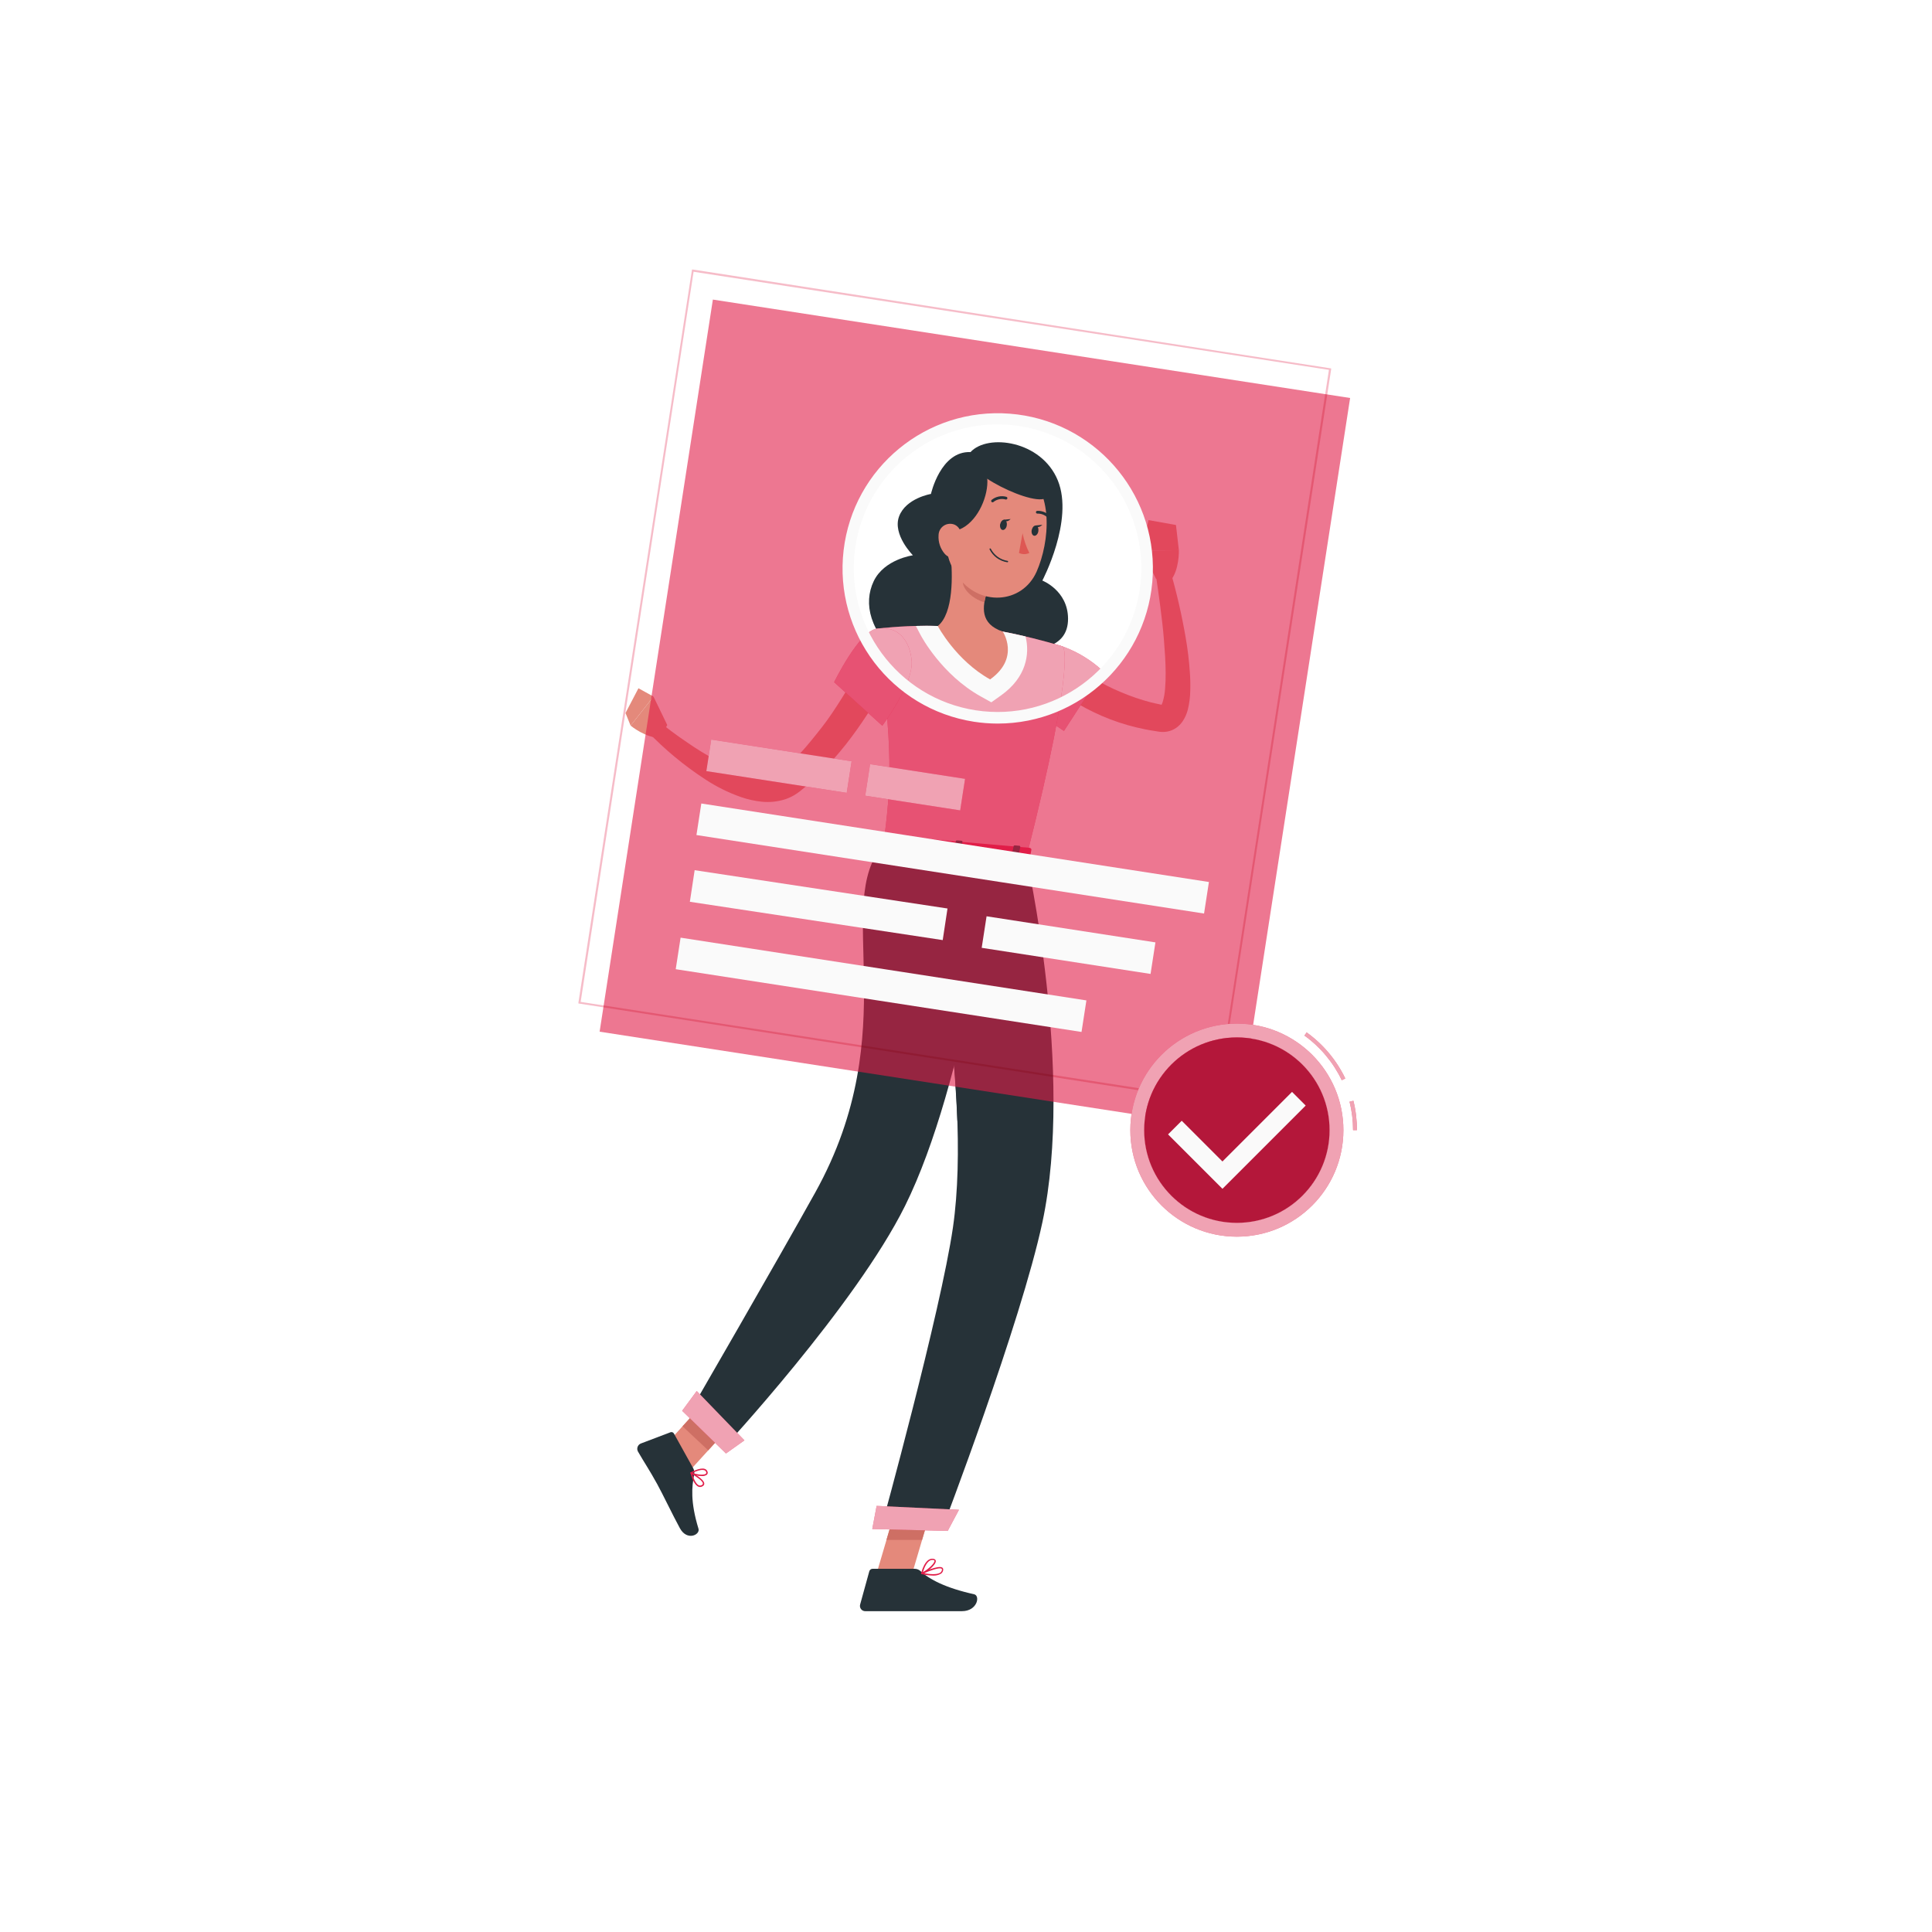
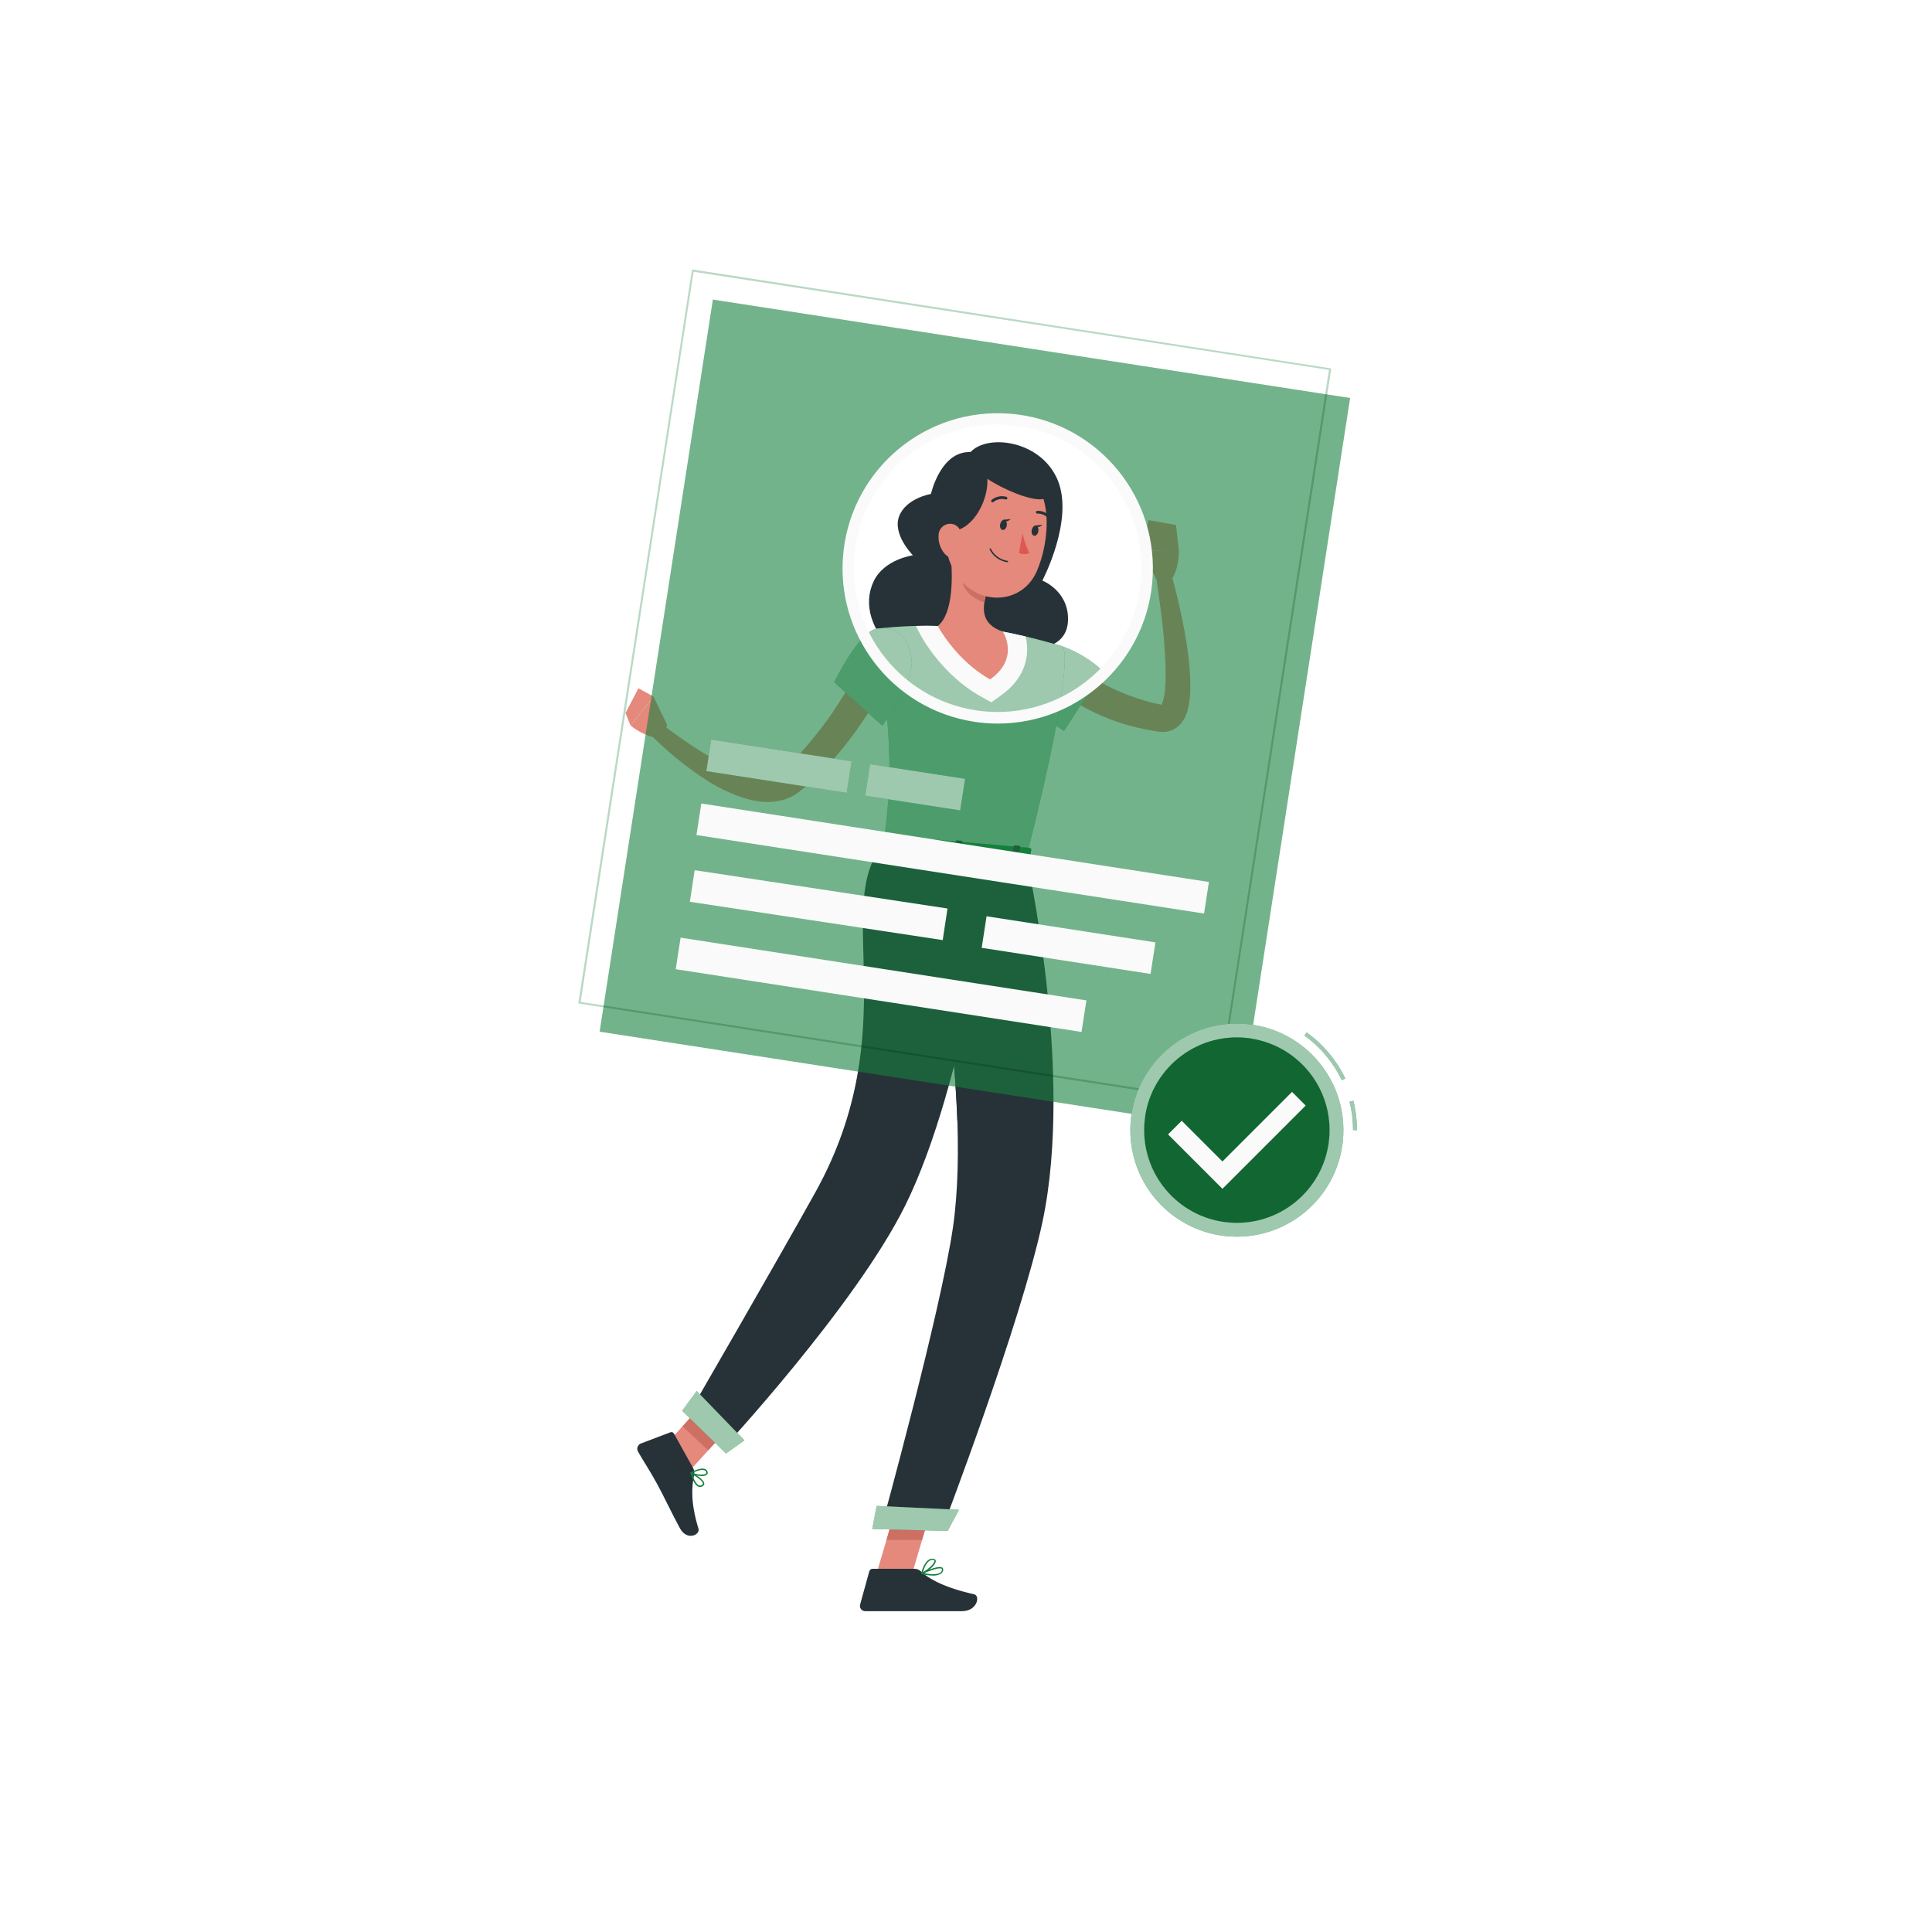
<svg xmlns="http://www.w3.org/2000/svg" viewBox="0 0 500 500">
  <g id="Character">
    <path d="M276.44,170.82l.65.55c.24.21.51.41.77.61.52.41,1,.82,1.6,1.21,1.08.79,2.23,1.51,3.38,2.23a50.75,50.75,0,0,0,7.27,3.71,55.45,55.45,0,0,0,7.73,2.64c.66.18,1.34.3,2,.45l1,.22c.21,0,0,0,0,.05a1.1,1.1,0,0,0-.38.17c-.09.09-.09.09-.05.07a3.72,3.72,0,0,0,.46-.95,15.42,15.42,0,0,0,.65-3.55c.12-1.31.16-2.69.15-4.08,0-2.79-.22-5.64-.44-8.5s-.57-5.73-.94-8.61-.78-5.76-1.21-8.6l3.76-.86a159.32,159.32,0,0,1,4,17.36,84.71,84.71,0,0,1,1.09,9,45.23,45.23,0,0,1,.11,4.68,21.81,21.81,0,0,1-.65,5.11,9.89,9.89,0,0,1-1.36,3,6.53,6.53,0,0,1-1.59,1.61,5.83,5.83,0,0,1-2.39,1,6.74,6.74,0,0,1-2.24,0l-1.15-.19c-.77-.13-1.55-.23-2.31-.4a56.37,56.37,0,0,1-9-2.58,57.55,57.55,0,0,1-8.45-4.06c-1.35-.81-2.67-1.66-3.95-2.59-.64-.46-1.27-1-1.9-1.44-.31-.26-.62-.51-.93-.79s-.6-.51-1-.89Z" style="fill:#e4897b" />
-     <path d="M265.57,166.27c11-1.49,19.84,7.38,19.84,7.38l-10.06,15.52s-10.78-6.9-12.68-11.6C260.71,172.68,259.94,167,265.57,166.27Z" style="fill:#e11d48" />
+     <path d="M265.57,166.27c11-1.49,19.84,7.38,19.84,7.38l-10.06,15.52s-10.78-6.9-12.68-11.6C260.71,172.68,259.94,167,265.57,166.27Z" style="fill:#15803d" />
    <path d="M265.57,166.27c11-1.49,19.84,7.38,19.84,7.38l-10.06,15.52s-10.78-6.9-12.68-11.6C260.71,172.68,259.94,167,265.57,166.27Z" style="fill:#fafafa;opacity:0.6" />
    <path d="M299.17,149.79l-3.65-7.32,9.57-.08s.19,5.11-2.23,8Z" style="fill:#e4897b" />
    <polygon points="297.22 134.6 304.34 135.87 305.09 142.39 295.52 142.47 297.22 134.6" style="fill:#e4897b" />
    <polygon points="226.67 407.87 235.63 408.73 241.83 387.69 232.87 386.82 226.67 407.87" style="fill:#e4897b" />
    <polygon points="169.7 376.75 176.34 382.99 190.68 367.23 184.04 360.99 169.7 376.75" style="fill:#e4897b" />
    <path d="M179.41,380l-5-9a.73.73,0,0,0-.9-.33l-7.69,2.92a1.48,1.48,0,0,0-.71,2.08c1.79,3.1,2.82,4.51,5,8.46,1.35,2.44,4,8,5.85,11.38s5.28,1.69,4.81.13c-2.14-7-1.73-10.93-1.13-14A2.4,2.4,0,0,0,179.41,380Z" style="fill:#263238" />
    <path d="M236.68,406H225.82a.89.89,0,0,0-.85.66l-2.37,8.59a1.36,1.36,0,0,0,1.33,1.72c3.83,0,5.64,0,10.42,0h14.59c4,0,4.8-4,3.16-4.38-7.36-1.62-11.61-3.87-13.88-6A2.26,2.26,0,0,0,236.68,406Z" style="fill:#263238" />
    <polygon points="241.83 387.69 238.63 398.54 229.41 398.54 232.86 386.83 241.83 387.69" style="fill:#ce6f64" />
    <polygon points="184.03 361 190.68 367.23 183.28 375.35 176.64 369.12 184.03 361" style="fill:#ce6f64" />
    <path d="M276.41,160.06c-.07-7.27-6.65-9.81-6.65-9.81s8.23-15.58,4-25.92-18.17-12.16-22.59-7.33c-7.77-.33-10.24,10.83-10.24,10.83s-6.5,1.09-8.25,5.82,3.58,10.06,3.58,10.06-7.42,1-10.15,6.71-1.05,13.29,7.15,19.83c11.92,9.5,33.83-2.42,33.83-2.42S276.49,168.42,276.41,160.06Z" style="fill:#263238" />
-     <path d="M275,167.29s4,1.75-9.36,54.52l-37-3.21c1.92-15,2.75-24.32-1.78-55.88a109,109,0,0,1,15.91-.71,119.11,119.11,0,0,1,16.82,1.45A158.55,158.55,0,0,1,275,167.29Z" style="fill:#e11d48" />
+     <path d="M275,167.29s4,1.75-9.36,54.52l-37-3.21c1.92-15,2.75-24.32-1.78-55.88a109,109,0,0,1,15.91-.71,119.11,119.11,0,0,1,16.82,1.45A158.55,158.55,0,0,1,275,167.29Z" style="fill:#15803d" />
    <path d="M275,167.29s4,1.75-9.36,54.52l-37-3.21c1.92-15,2.75-24.32-1.78-55.88a109,109,0,0,1,15.91-.71,119.11,119.11,0,0,1,16.82,1.45A158.55,158.55,0,0,1,275,167.29Z" style="fill:#fafafa;opacity:0.6" />
    <path d="M265.41,164.71c-1.92-.46-4-.9-5.9-1.25A119.11,119.11,0,0,0,242.69,162c-1.93-.07-3.86-.07-5.67,0l1.24,2.36c.22.42,5.5,10.27,15.53,15.86l2.76,1.54,2.57-1.83C265.6,175.3,266.56,169.28,265.41,164.71Z" style="fill:#fafafa" />
    <path d="M246,143.21c.59,5.51.79,15.52-3.3,18.8,0,0,4.68,8.89,13.54,13.82,7.84-5.58,3.28-12.37,3.28-12.37-5.91-2-5.37-6.42-4-10.54Z" style="fill:#e4897b" />
    <path d="M249.89,147.17l5.66,5.75a17.5,17.5,0,0,0-.78,2.94c-2.27-.53-5.57-2.9-5.61-5.34A9.84,9.84,0,0,1,249.89,147.17Z" style="fill:#ce6f64" />
    <path d="M245.76,130.71c-1.09,9-1.74,12.81,1.93,18.22,5.52,8.12,16.84,7.48,20.59-1,3.38-7.66,4.59-21.12-3.5-26.27A12.39,12.39,0,0,0,245.76,130.71Z" style="fill:#e4897b" />
    <path d="M252.74,119.62c6.95,1.8.08,22.94-11,16.81,0,0,.5-8.93,3.58-12.72A11.5,11.5,0,0,1,252.74,119.62Z" style="fill:#263238" />
    <path d="M252,120.79c3,4.88,25.25,14.13,17.77,3.63S252,120.79,252,120.79Z" style="fill:#263238" />
    <path d="M242.9,138.5a6.68,6.68,0,0,0,1.59,4.82c1.54,1.75,3.57.69,4.21-1.43.57-1.9.46-5.1-1.59-6.08A3,3,0,0,0,242.9,138.5Z" style="fill:#e4897b" />
    <path d="M265.6,221.81s12.53,55.44,4.17,94.52c-5.6,26.18-25.81,79.06-25.81,79.06l-15.8-.4s15.29-55.5,18.46-77.32c5.41-37.34-8.14-98.21-8.14-98.21Z" style="fill:#263238" />
    <path d="M251.15,233l-7.9,12.46a381.36,381.36,0,0,1,4.52,44.63C258.88,270.2,253.62,243.53,251.15,233Z" style="fill:#263238" />
-     <polygon points="245.26 396.21 225.74 395.71 226.87 389.72 248.18 390.73 245.26 396.21" style="fill:#e11d48" />
+     <polygon points="245.26 396.21 225.74 395.71 226.87 389.72 248.18 390.73 245.26 396.21" style="fill:#15803d" />
    <polygon points="245.26 396.21 225.74 395.71 226.87 389.72 248.18 390.73 245.26 396.21" style="fill:#fafafa;opacity:0.6" />
    <path d="M257.5,221.21s-7.35,58.8-23.29,90.9C221.34,338,187,375,187,375l-8.78-9.05s23.2-40.11,32.77-57.34c23.46-42.23,4.28-74.45,17.58-90Z" style="fill:#263238" />
-     <polygon points="187.88 376.16 176.54 365.11 180.31 359.99 192.66 372.76 187.88 376.16" style="fill:#e11d48" />
+     <polygon points="187.88 376.16 176.54 365.11 180.31 359.99 192.66 372.76 187.88 376.16" style="fill:#15803d" />
    <polygon points="187.88 376.16 176.54 365.11 180.31 359.99 192.66 372.76 187.88 376.16" style="fill:#fafafa;opacity:0.6" />
-     <path d="M228.19,216.38l-1.95,3.17c-.16.25.13.54.55.57l38.85,3.36c.34,0,.63-.11.67-.32l.62-3.28c0-.23-.23-.45-.6-.48l-37.51-3.25A.68.68,0,0,0,228.19,216.38Z" style="fill:#e11d48" />
+     <path d="M228.19,216.38l-1.95,3.17c-.16.25.13.54.55.57l38.85,3.36c.34,0,.63-.11.67-.32l.62-3.28c0-.23-.23-.45-.6-.48l-37.51-3.25A.68.68,0,0,0,228.19,216.38Z" style="fill:#15803d" />
    <path d="M232.87,221l-1-.09c-.2,0-.34-.13-.32-.26l.85-4.26c0-.13.21-.22.41-.2l1,.09c.2,0,.34.13.32.26l-.84,4.26C233.25,220.94,233.07,221,232.87,221Z" style="fill:#263238" />
    <path d="M262.79,223.6l-1-.09c-.2,0-.34-.13-.32-.26l.85-4.27c0-.12.21-.21.41-.19l1,.09c.2,0,.34.13.32.25l-.84,4.27C263.17,223.53,263,223.61,262.79,223.6Z" style="fill:#263238" />
    <path d="M247.83,222.3l-1-.08c-.2,0-.34-.14-.32-.26l.85-4.27c0-.12.21-.21.41-.19l1,.08c.2,0,.34.14.32.26l-.84,4.27C248.21,222.23,248,222.32,247.83,222.3Z" style="fill:#263238" />
    <path d="M258.83,135.68c-.13.72.15,1.38.62,1.47s1-.43,1.1-1.16-.14-1.39-.62-1.47S259,135,258.83,135.68Z" style="fill:#263238" />
    <path d="M267,137.18c-.13.72.15,1.38.62,1.47s1-.43,1.1-1.16-.14-1.39-.62-1.47S267.18,136.45,267,137.18Z" style="fill:#263238" />
    <path d="M267.93,136l1.83-.18S268.62,137,267.93,136Z" style="fill:#263238" />
    <path d="M264.64,138a20,20,0,0,0,1.75,5.11,3.17,3.17,0,0,1-2.68,0Z" style="fill:#de5753" />
    <path d="M260.67,145.51h0a6.17,6.17,0,0,1-4.58-3.35.18.18,0,0,1,.1-.23.17.17,0,0,1,.23.09,5.88,5.88,0,0,0,4.31,3.13.18.18,0,0,1,0,.36Z" style="fill:#263238" />
    <path d="M256.88,130a.36.36,0,0,1-.22-.65,4.22,4.22,0,0,1,3.81-.77.36.36,0,0,1,.22.46.36.36,0,0,1-.46.22,3.49,3.49,0,0,0-3.13.66A.4.4,0,0,1,256.88,130Z" style="fill:#263238" />
    <path d="M271.68,134.42a.37.37,0,0,1-.28-.13,3.54,3.54,0,0,0-2.9-1.37.37.37,0,0,1-.4-.32.35.35,0,0,1,.32-.39,4.21,4.21,0,0,1,3.54,1.62.37.37,0,0,1,0,.51A.4.4,0,0,1,271.68,134.42Z" style="fill:#263238" />
    <path d="M229.59,176a89.89,89.89,0,0,1-5,8.68c-1.8,2.76-3.7,5.46-5.75,8.06a86.54,86.54,0,0,1-6.65,7.45c-1.22,1.15-2.41,2.32-3.72,3.4l-1,.82-.24.2-.32.25a7.37,7.37,0,0,1-.66.48,12.29,12.29,0,0,1-2.94,1.48,15,15,0,0,1-6.09.67,23.64,23.64,0,0,1-5.4-1.19,42,42,0,0,1-9.19-4.53,84.71,84.71,0,0,1-15.14-12.54l2.66-2.79c2.39,1.92,4.91,3.83,7.49,5.56a76.8,76.8,0,0,0,7.88,4.84,41.6,41.6,0,0,0,8.16,3.41c2.7.75,5.41.88,7.28.1a8,8,0,0,0,2.77-2c1.11-1,2.14-2.11,3.19-3.19,2.05-2.23,3.95-4.62,5.82-7s3.56-5,5.2-7.6c.83-1.3,1.62-2.62,2.4-3.94s1.53-2.71,2.18-3.95Z" style="fill:#e4897b" />
    <path d="M172.68,187.63l-3.56-7.36-5.92,7.52s3.92,3.27,7.73,3.15Z" style="fill:#e4897b" />
    <polygon points="165.23 178.12 161.88 184.53 163.2 187.79 169.12 180.27 165.23 178.12" style="fill:#e4897b" />
-     <path d="M226.78,162.72c-4.54.8-10.91,13.83-10.91,13.83l12.47,11.27s8.08-10.85,7.6-16.77C235.53,166,232.56,161.7,226.78,162.72Z" style="fill:#e11d48" />
+     <path d="M226.78,162.72c-4.54.8-10.91,13.83-10.91,13.83l12.47,11.27s8.08-10.85,7.6-16.77C235.53,166,232.56,161.7,226.78,162.72Z" style="fill:#15803d" />
    <path d="M226.78,162.72c-4.54.8-10.91,13.83-10.91,13.83l12.47,11.27s8.08-10.85,7.6-16.77C235.53,166,232.56,161.7,226.78,162.72Z" style="fill:#fafafa;opacity:0.6" />
-     <path d="M181.16,384.83a1,1,0,0,1-.35-.06c-1.09-.36-1.8-2.37-2.13-3.54a.18.18,0,0,1,.06-.19.2.2,0,0,1,.2,0c.33.17,3.23,1.73,3.32,2.87a.67.67,0,0,1-.31.64A1.3,1.3,0,0,1,181.16,384.83Zm-2-3.28c.5,1.61,1.15,2.67,1.77,2.88a.85.85,0,0,0,.82-.19.33.33,0,0,0,.16-.32C181.85,383.22,180.15,382.11,179.15,381.55Z" style="fill:#e11d48" />
-     <path d="M181.61,382a6.5,6.5,0,0,1-2.85-.67.16.16,0,0,1-.09-.15.18.18,0,0,1,.1-.16c.09,0,2.39-1.31,3.63-.87a1.07,1.07,0,0,1,.67.64.72.72,0,0,1-.16.89A2.1,2.1,0,0,1,181.61,382Zm-2.36-.82c1,.42,2.89.68,3.43.22.09-.07.17-.2.06-.48a.73.73,0,0,0-.46-.43C181.43,380.19,179.9,380.86,179.25,381.18Z" style="fill:#e11d48" />
-     <path d="M241.5,407.76a14.7,14.7,0,0,1-3-.38.18.18,0,0,1-.14-.16.17.17,0,0,1,.1-.18c.45-.21,4.38-2,5.38-1.36a.61.61,0,0,1,.26.56,1.35,1.35,0,0,1-.54,1A3.6,3.6,0,0,1,241.5,407.76Zm-2.34-.62c1.17.22,3.33.5,4.22-.17a1,1,0,0,0,.4-.75.26.26,0,0,0-.1-.24C243.12,405.6,240.79,406.42,239.16,407.14Z" style="fill:#e11d48" />
-     <path d="M238.58,407.38a.16.16,0,0,1-.12,0,.19.19,0,0,1-.06-.18c0-.16.94-4.05,3.07-3.8.54.06.68.33.71.54.14,1-2.35,3-3.53,3.47Zm2.7-3.67c-1.37,0-2.16,2.26-2.43,3.17,1.29-.68,3.06-2.3,3-2.93,0-.05,0-.19-.39-.23Z" style="fill:#e11d48" />
+     <path d="M181.16,384.83a1,1,0,0,1-.35-.06c-1.09-.36-1.8-2.37-2.13-3.54a.18.18,0,0,1,.06-.19.2.2,0,0,1,.2,0c.33.17,3.23,1.73,3.32,2.87a.67.67,0,0,1-.31.64A1.3,1.3,0,0,1,181.16,384.83Zm-2-3.28c.5,1.61,1.15,2.67,1.77,2.88a.85.85,0,0,0,.82-.19.33.33,0,0,0,.16-.32C181.85,383.22,180.15,382.11,179.15,381.55Z" style="fill:#15803d" />
+     <path d="M181.61,382a6.5,6.5,0,0,1-2.85-.67.16.16,0,0,1-.09-.15.18.18,0,0,1,.1-.16c.09,0,2.39-1.31,3.63-.87a1.07,1.07,0,0,1,.67.64.72.72,0,0,1-.16.89A2.1,2.1,0,0,1,181.61,382Zm-2.36-.82c1,.42,2.89.68,3.43.22.09-.07.17-.2.06-.48a.73.73,0,0,0-.46-.43C181.43,380.19,179.9,380.86,179.25,381.18Z" style="fill:#15803d" />
+     <path d="M241.5,407.76a14.7,14.7,0,0,1-3-.38.18.18,0,0,1-.14-.16.17.17,0,0,1,.1-.18c.45-.21,4.38-2,5.38-1.36a.61.61,0,0,1,.26.56,1.35,1.35,0,0,1-.54,1A3.6,3.6,0,0,1,241.5,407.76Zm-2.34-.62c1.17.22,3.33.5,4.22-.17a1,1,0,0,0,.4-.75.26.26,0,0,0-.1-.24C243.12,405.6,240.79,406.42,239.16,407.14Z" style="fill:#15803d" />
+     <path d="M238.58,407.38a.16.16,0,0,1-.12,0,.19.19,0,0,1-.06-.18c0-.16.94-4.05,3.07-3.8.54.06.68.33.71.54.14,1-2.35,3-3.53,3.47Zm2.7-3.67c-1.37,0-2.16,2.26-2.43,3.17,1.29-.68,3.06-2.3,3-2.93,0-.05,0-.19-.39-.23Z" style="fill:#15803d" />
    <path d="M259.72,134.52l1.83-.19S260.41,135.53,259.72,134.52Z" style="fill:#263238" />
-     <path d="M184.49,77.53,155.18,267,320.1,292.48,349.41,103ZM252.25,185.3A38.72,38.72,0,1,1,296.43,153,38.72,38.72,0,0,1,252.25,185.3Z" style="fill:#e11d48;opacity:0.6" />
-     <path d="M315.12,285.29l-.25,0L149.7,259.7l0-.25L179.09,69.76l.24,0L344.5,95.35l0,.25Zm-164.85-26L314.7,284.72l29.23-189L179.5,70.33Z" style="fill:#e11d48;opacity:0.3;mix-blend-mode:multiply" />
+     <path d="M184.49,77.53,155.18,267,320.1,292.48,349.41,103ZM252.25,185.3A38.72,38.72,0,1,1,296.43,153,38.72,38.72,0,0,1,252.25,185.3Z" style="fill:#15803d;opacity:0.6" />
+     <path d="M315.12,285.29l-.25,0L149.7,259.7l0-.25L179.09,69.76l.24,0L344.5,95.35l0,.25Zm-164.85-26L314.7,284.72l29.23-189L179.5,70.33Z" style="fill:#15803d;opacity:0.3;mix-blend-mode:multiply" />
    <path d="M258.19,187.26a40.47,40.47,0,0,1-6.17-.48h0a40.16,40.16,0,1,1,6.17.48Zm-5.71-3.44a37.21,37.21,0,1,0-31.09-42.47,37.26,37.26,0,0,0,31.09,42.47Z" style="fill:#fafafa" />
-     <rect x="183.2" y="194.18" width="36.76" height="8.26" transform="translate(32.69 -28.49) rotate(8.79)" style="fill:#e11d48" />
+     <rect x="183.2" y="194.18" width="36.76" height="8.26" transform="translate(32.69 -28.49) rotate(8.79)" style="fill:#15803d" />
    <rect x="183.2" y="194.18" width="36.76" height="8.26" transform="translate(32.69 -28.49) rotate(8.79)" style="fill:#fafafa;opacity:0.6" />
-     <rect x="224.38" y="199.63" width="24.87" height="8.26" transform="translate(33.94 -33.81) rotate(8.79)" style="fill:#e11d48" />
+     <rect x="224.38" y="199.63" width="24.87" height="8.26" transform="translate(33.94 -33.81) rotate(8.79)" style="fill:#15803d" />
    <rect x="224.38" y="199.63" width="24.87" height="8.26" transform="translate(33.94 -33.81) rotate(8.79)" style="fill:#fafafa;opacity:0.6" />
    <rect x="180.07" y="218.07" width="132.93" height="8.26" transform="translate(36.87 -35.08) rotate(8.79)" style="fill:#fafafa" />
    <rect x="177.78" y="230.32" width="66.1" height="8.26" transform="matrix(0.99, 0.15, -0.15, 0.99, 38.32, -29.48)" style="fill:#fafafa" />
    <rect x="254.41" y="240.48" width="44.22" height="8.26" transform="translate(40.65 -39.4) rotate(8.79)" style="fill:#fafafa" />
    <rect x="174.86" y="250.75" width="106.27" height="8.26" transform="translate(41.65 -31.86) rotate(8.79)" style="fill:#fafafa" />
-     <path d="M351.17,292.48h-1a29.86,29.86,0,0,0-.91-7.36l1-.24A30.78,30.78,0,0,1,351.17,292.48Zm-3.92-12.92A30.36,30.36,0,0,0,337.58,268l.58-.81a31.44,31.44,0,0,1,10,11.92Z" style="fill:#e11d48" />
+     <path d="M351.17,292.48h-1a29.86,29.86,0,0,0-.91-7.36l1-.24A30.78,30.78,0,0,1,351.17,292.48Zm-3.92-12.92A30.36,30.36,0,0,0,337.58,268l.58-.81a31.44,31.44,0,0,1,10,11.92Z" style="fill:#15803d" />
    <path d="M351.17,292.48h-1a29.86,29.86,0,0,0-.91-7.36l1-.24A30.78,30.78,0,0,1,351.17,292.48Zm-3.92-12.92A30.36,30.36,0,0,0,337.58,268l.58-.81a31.44,31.44,0,0,1,10,11.92Z" style="fill:#fafafa;opacity:0.6" />
-     <path d="M320.1,264.91a27.57,27.57,0,1,0,27.57,27.57A27.57,27.57,0,0,0,320.1,264.91Zm0,51.57a24,24,0,1,1,24-24A24,24,0,0,1,320.1,316.48Z" style="fill:#e11d48" />
+     <path d="M320.1,264.91a27.57,27.57,0,1,0,27.57,27.57A27.57,27.57,0,0,0,320.1,264.91Zm0,51.57a24,24,0,1,1,24-24A24,24,0,0,1,320.1,316.48Z" style="fill:#15803d" />
    <path d="M320.1,264.91a27.57,27.57,0,1,0,27.57,27.57A27.57,27.57,0,0,0,320.1,264.91Zm0,51.57a24,24,0,1,1,24-24A24,24,0,0,1,320.1,316.48Z" style="fill:#fafafa;opacity:0.6" />
-     <circle cx="320.1" cy="292.48" r="23.99" style="fill:#e11d48" />
+     <circle cx="320.1" cy="292.48" r="23.99" style="fill:#15803d" />
    <circle cx="320.1" cy="292.48" r="23.99" style="opacity:0.2" />
    <polygon points="316.37 307.66 302.29 293.58 305.83 290.05 316.37 300.59 334.38 282.58 337.91 286.12 316.37 307.66" style="fill:#fafafa" />
  </g>
</svg>
